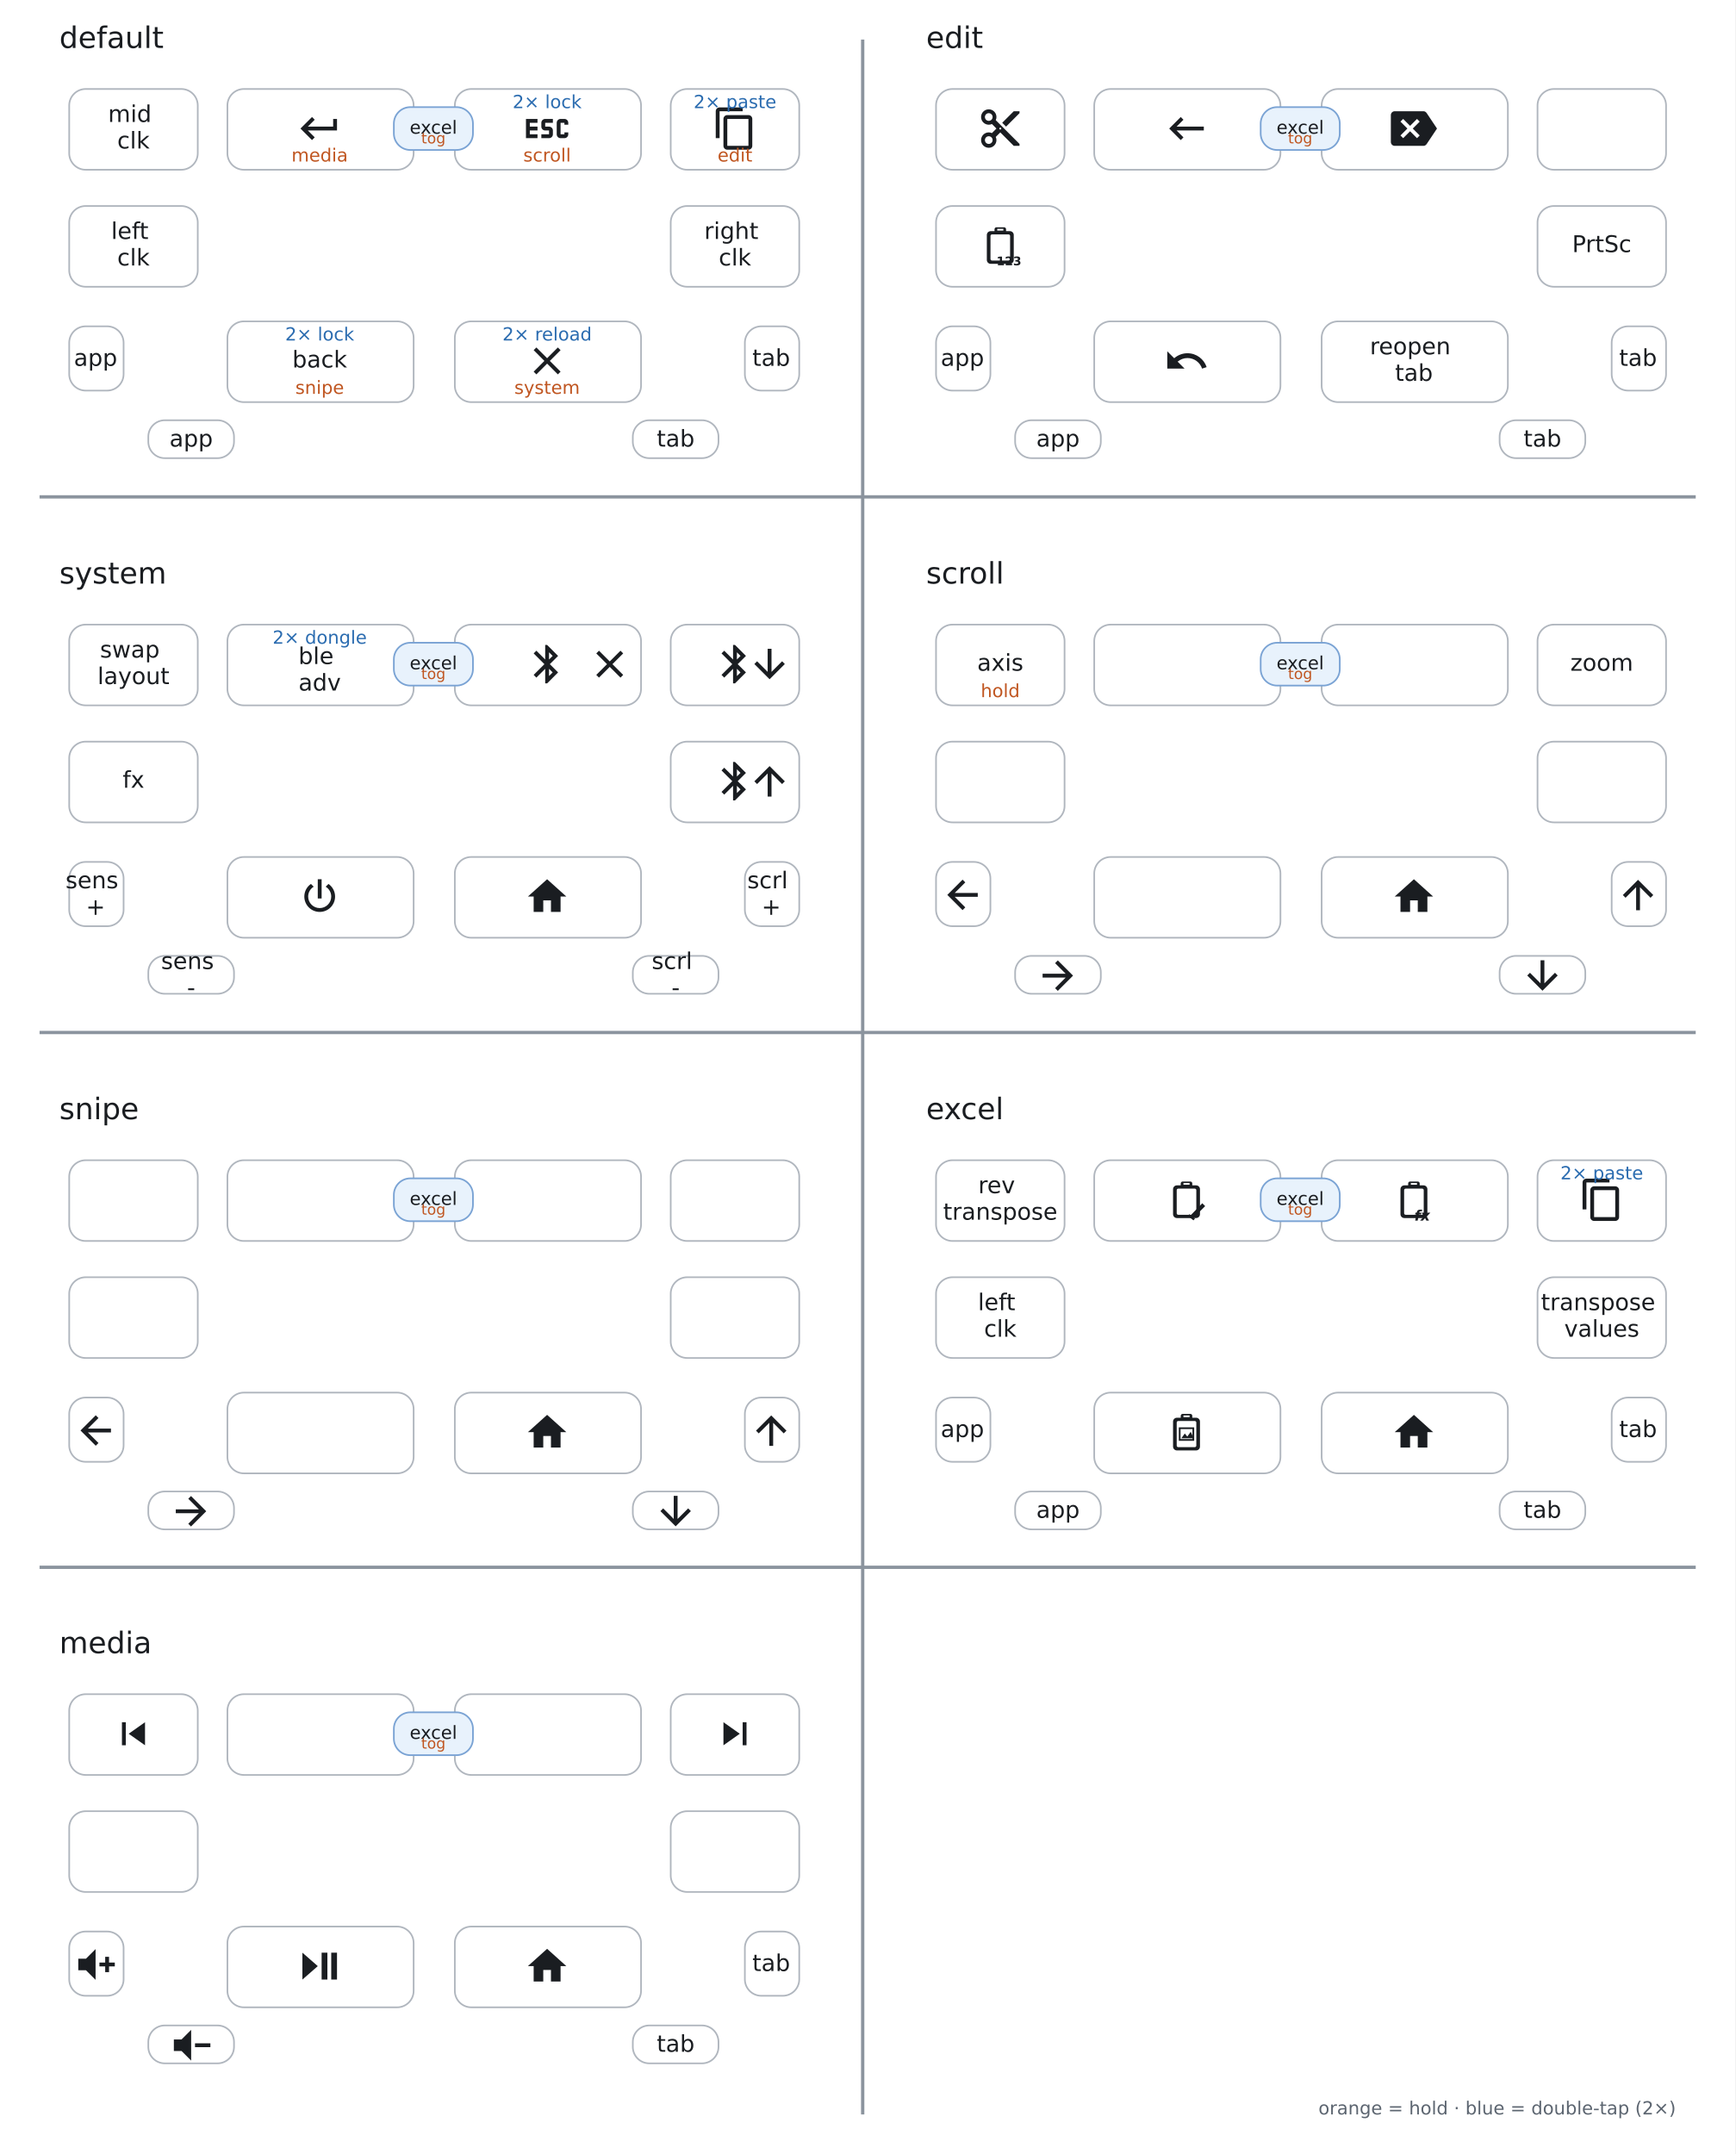
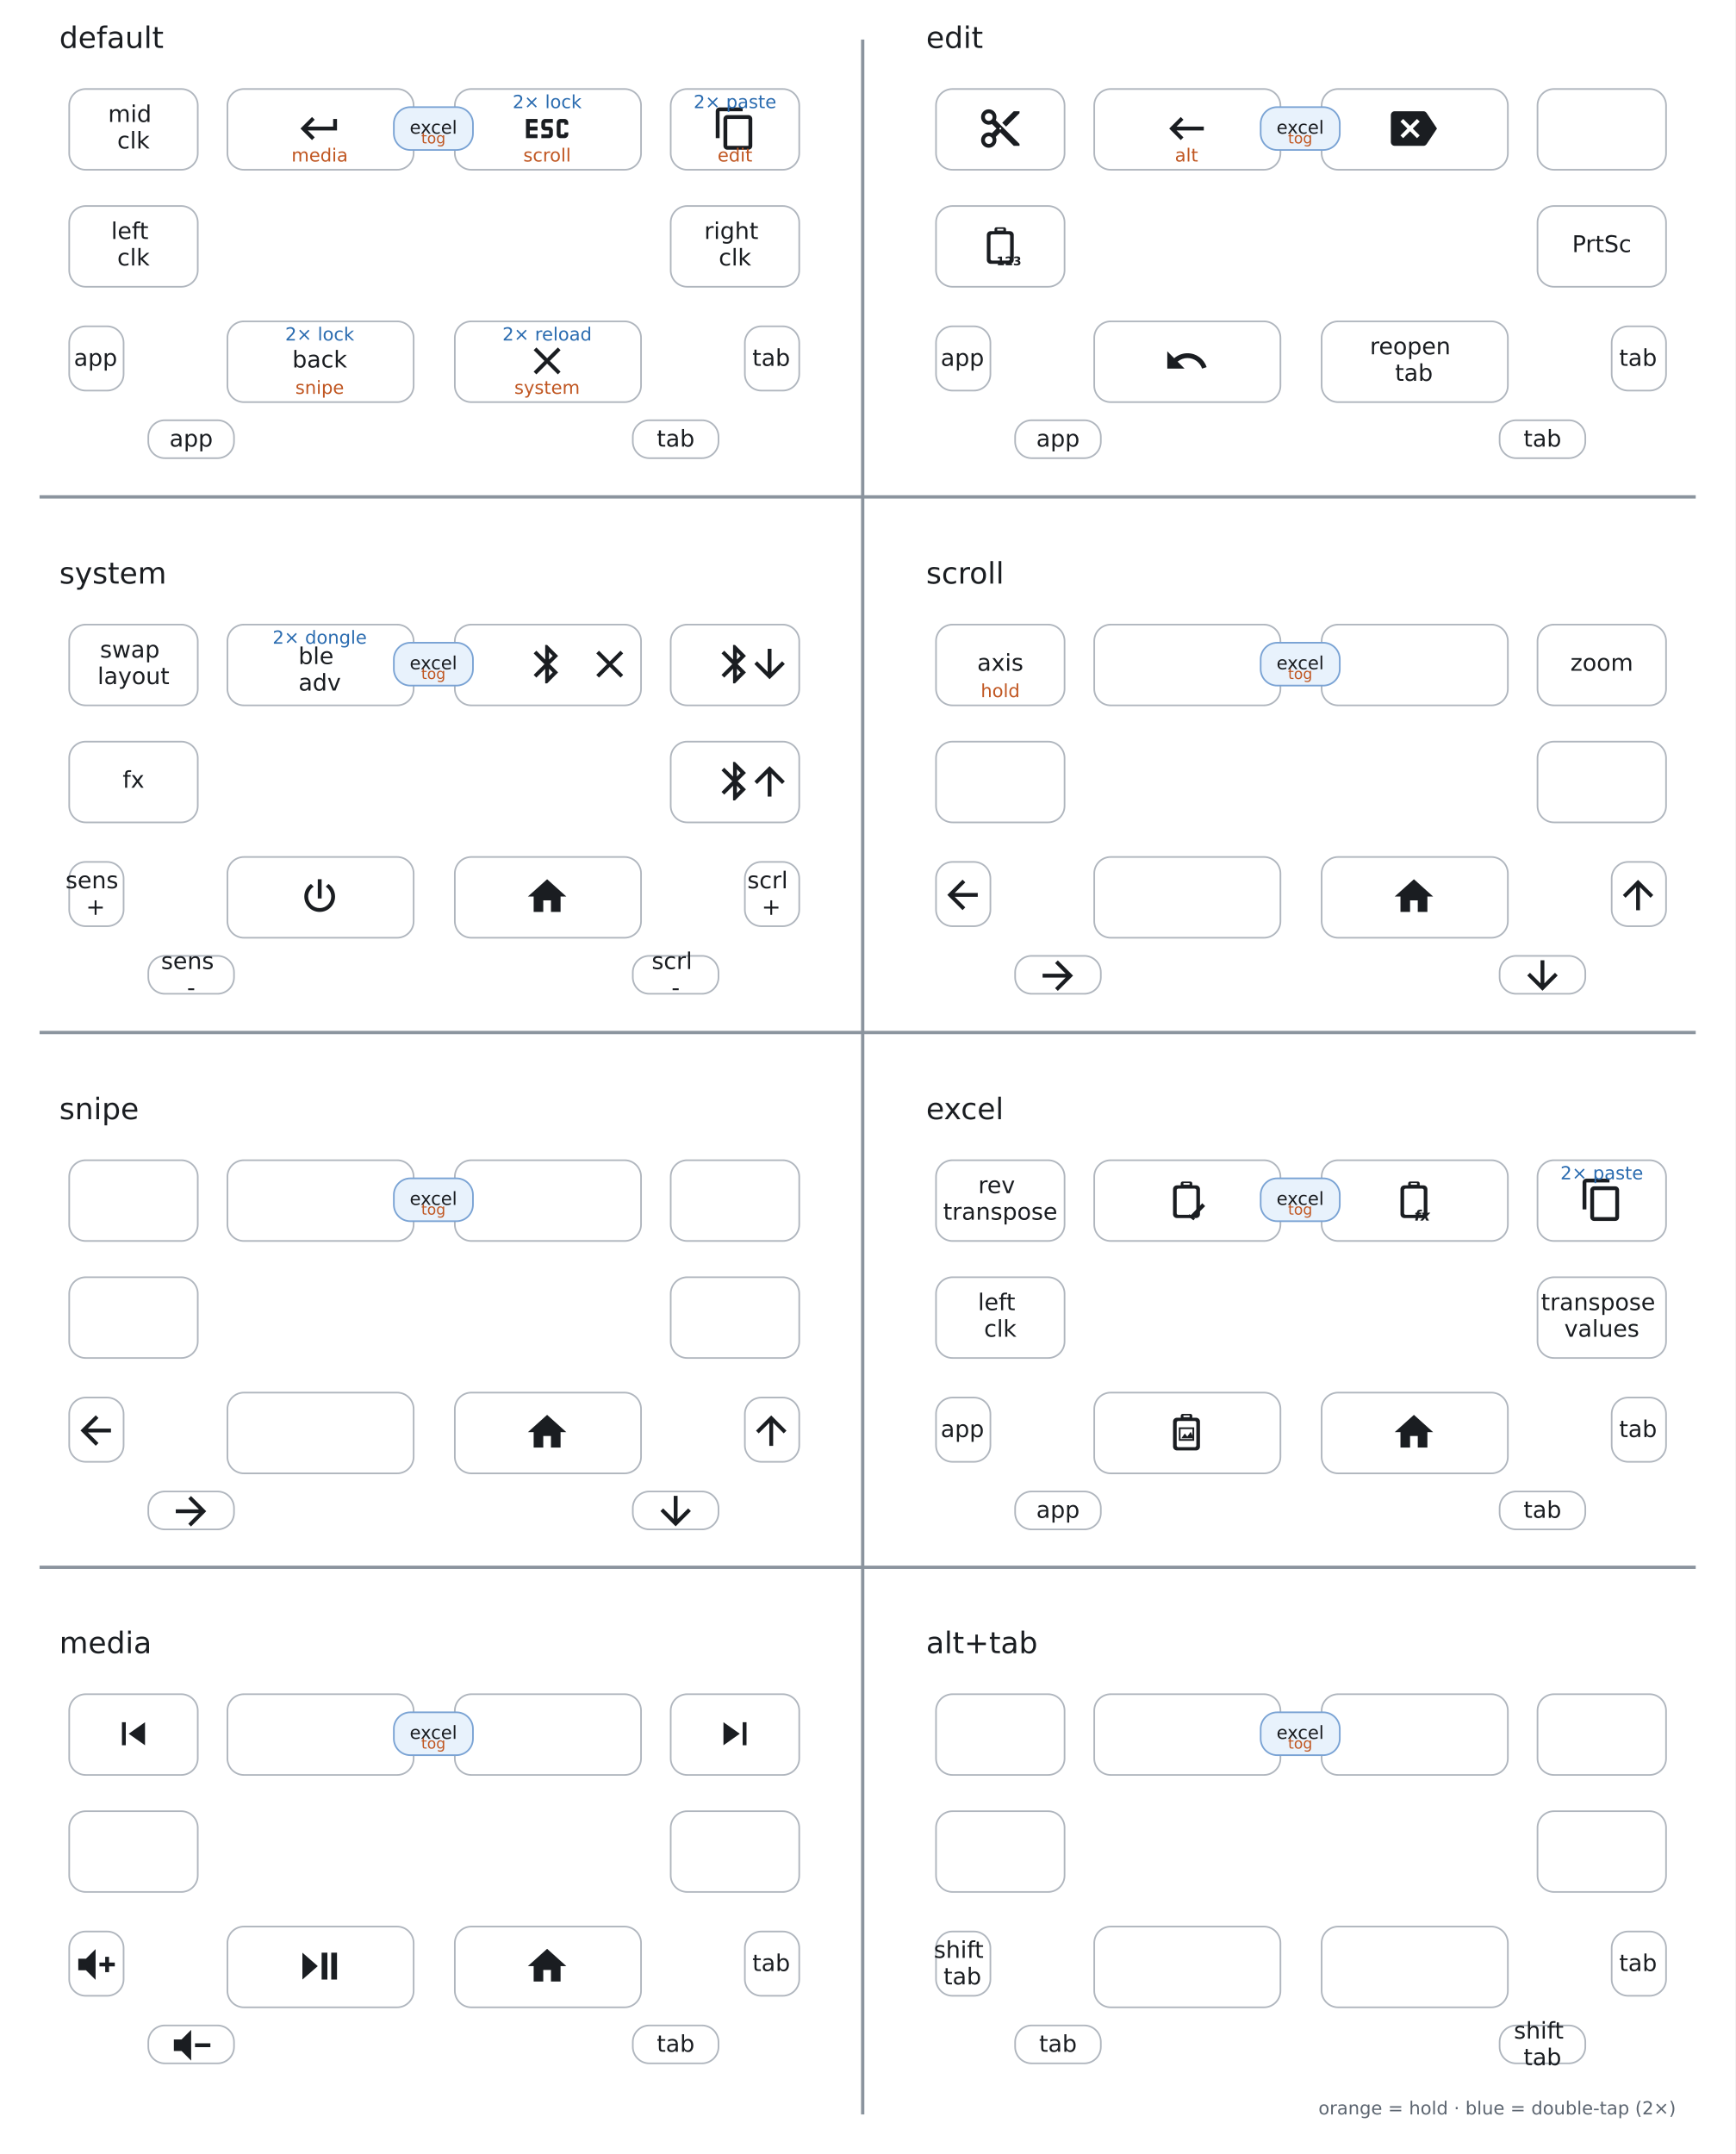
<svg xmlns="http://www.w3.org/2000/svg" xmlns:xlink="http://www.w3.org/1999/xlink" width="1053" height="1307.0" viewBox="0 0 1053 1307.0" class="keymap">
  <rect id="page-bg" width="100%" height="100%" fill="#ffffff" />
  <g id="layer-dividers" fill="none" stroke="#8b949e" stroke-width="2" stroke-linecap="butt">
    <line class="layer-divider-h" x1="24.0" y1="301.5" x2="1029.0" y2="301.5" />
    <line class="layer-divider-h" x1="24.0" y1="626.5" x2="1029.0" y2="626.5" />
    <line class="layer-divider-h" x1="24.0" y1="951.0" x2="1029.0" y2="951.0" />
    <line class="layer-divider-v" x1="523.5" y1="24.0" x2="523.5" y2="1283.0" />
  </g>
  <defs>/* start glyphs */
<symbol id="excel-copy-picture" viewBox="0 0 24 24">
      <path fill="#1a1d21" fill-rule="evenodd" d="M7,4.5 H17 A2,2 0 0 1 19,6.5 V19.5 A2,2 0 0 1 17,21.5 H7 A2,2 0 0 1 5,19.5 V6.5 A2,2 0 0 1 7,4.5 Z M7.7,6.2 H16.3 A0.8,0.8 0 0 1 17.1,7 V19 A0.8,0.8 0 0 1 16.3,19.8 H7.7 A0.8,0.8 0 0 1 6.9,19 V7 A0.8,0.8 0 0 1 7.7,6.2 Z" />
      <path fill="#1a1d21" fill-rule="evenodd" d="M10,2.5 H14 A1,1 0 0 1 15,3.5 V4.8 H9 V3.5 A1,1 0 0 1 10,2.5 Z M10.4,3.3 H13.6 V4.2 H10.4 Z" />
      <path fill="#1a1d21" fill-rule="evenodd" d="M8,9.5 H16 V16.5 H8 Z M8.9,10.4 H15.1 V15.6 H8.9 Z" />
      <path fill="#1a1d21" d="M9.3,15.2 11.1,12.7 12.4,14.3 14.2,11.8 15.7,15.2 Z" />
    </symbol>
    <symbol id="excel-paste-format" viewBox="0 0 24 24">
      <path fill="#1a1d21" fill-rule="evenodd" d="M7,4.5 H17 A2,2 0 0 1 19,6.5 V19.5 A2,2 0 0 1 17,21.5 H7 A2,2 0 0 1 5,19.5 V6.5 A2,2 0 0 1 7,4.5 Z M7.7,6.2 H16.3 A0.8,0.8 0 0 1 17.1,7 V19 A0.8,0.8 0 0 1 16.3,19.8 H7.7 A0.8,0.8 0 0 1 6.9,19 V7 A0.8,0.8 0 0 1 7.7,6.2 Z" />
      <path fill="#1a1d21" fill-rule="evenodd" d="M10,2.5 H14 A1,1 0 0 1 15,3.5 V4.8 H9 V3.5 A1,1 0 0 1 10,2.5 Z M10.4,3.3 H13.6 V4.2 H10.4 Z" />
      <g transform="translate(12.4,13.5)">
        <path fill="#1a1d21" d="M7.8,0.3 9.3,1.8 3.5,7.6 1.6,8.1 2.1,6.2 Z" />
        <path fill="#1a1d21" d="M0.3,6.9 3.2,9.2 4.0,8.3 1.1,6.0 Z" />
      </g>
    </symbol>
    <symbol id="excel-paste-formulas" viewBox="0 0 24 24">
      <path fill="#1a1d21" fill-rule="evenodd" d="M7,4.5 H17 A2,2 0 0 1 19,6.5 V19.5 A2,2 0 0 1 17,21.5 H7 A2,2 0 0 1 5,19.5 V6.5 A2,2 0 0 1 7,4.5 Z M7.7,6.2 H16.3 A0.8,0.8 0 0 1 17.1,7 V19 A0.8,0.8 0 0 1 16.3,19.8 H7.7 A0.8,0.8 0 0 1 6.9,19 V7 A0.8,0.8 0 0 1 7.7,6.2 Z" />
      <path fill="#1a1d21" fill-rule="evenodd" d="M10,2.5 H14 A1,1 0 0 1 15,3.5 V4.8 H9 V3.5 A1,1 0 0 1 10,2.5 Z M10.4,3.3 H13.6 V4.2 H10.4 Z" />
      <text x="16.3" y="20.7" text-anchor="middle" font-family="DejaVu Sans,sans-serif" font-size="7.5" font-style="italic" font-weight="700" fill="#1a1d21">fx</text>
    </symbol>
    <symbol id="excel-paste-values" viewBox="0 0 24 24">
      <path fill="#1a1d21" fill-rule="evenodd" d="M7,4.5 H17 A2,2 0 0 1 19,6.5 V19.5 A2,2 0 0 1 17,21.5 H7 A2,2 0 0 1 5,19.5 V6.5 A2,2 0 0 1 7,4.5 Z M7.7,6.2 H16.3 A0.8,0.8 0 0 1 17.1,7 V19 A0.8,0.8 0 0 1 16.3,19.8 H7.7 A0.8,0.8 0 0 1 6.9,19 V7 A0.8,0.8 0 0 1 7.7,6.2 Z" />
      <path fill="#1a1d21" fill-rule="evenodd" d="M10,2.5 H14 A1,1 0 0 1 15,3.5 V4.8 H9 V3.5 A1,1 0 0 1 10,2.5 Z M10.4,3.3 H13.6 V4.2 H10.4 Z" />
      <text x="16.5" y="20.5" text-anchor="middle" font-family="DejaVu Sans,sans-serif" font-size="6.2" font-weight="700" fill="#1a1d21">123</text>
    </symbol>
    <symbol id="mdi:arrow-down" viewBox="0 0 24 24">
      <path fill="#1a1d21" d="M11,4H13V16L18.5,10.5L19.92,11.92L12,19.84L4.08,11.92L5.5,10.5L11,16V4Z" />
    </symbol>
    <symbol id="mdi:arrow-left" viewBox="0 0 24 24">
      <path fill="#1a1d21" d="M20,11V13H8L13.5,18.5L12.08,19.92L4.16,12L12.08,4.08L13.5,5.5L8,11H20Z" />
    </symbol>
    <symbol id="mdi:arrow-right" viewBox="0 0 24 24">
      <path fill="#1a1d21" d="M4,11V13H16L10.5,18.5L11.92,19.92L19.84,12L11.92,4.08L10.5,5.5L16,11H4Z" />
    </symbol>
    <symbol id="mdi:arrow-up" viewBox="0 0 24 24">
      <path fill="#1a1d21" d="M13,20H11V8L5.5,13.5L4.08,12.08L12,4.16L19.92,12.08L18.5,13.5L13,8V20Z" />
    </symbol>
    <symbol id="mdi:backspace-reverse" viewBox="0 0 24 24">
      <path fill="#1a1d21" d="M2,21H17C17.7,21 18.2,20.6 18.6,20.1L24,12L18.6,3.9C18.2,3.4 17.7,3 17,3H2A2,2 0 0,0 0,5V19A2,2 0 0,0 2,21M5,8.4L6.4,7L10,10.6L13.6,7L15,8.4L11.4,12L15,15.6L13.6,17L10,13.4L6.4,17L5,15.6L8.6,12" />
    </symbol>
    <symbol id="mdi:bluetooth" viewBox="0 0 24 24">
      <path fill="#1a1d21" d="M14.88,16.29L13,18.17V14.41M13,5.83L14.88,7.71L13,9.58M17.71,7.71L12,2H11V9.58L6.41,5L5,6.41L10.59,12L5,17.58L6.41,19L11,14.41V22H12L17.71,16.29L13.41,12L17.71,7.71Z" />
    </symbol>
    <symbol id="mdi:close" viewBox="0 0 24 24">
      <path fill="#1a1d21" d="M19,6.41L17.59,5L12,10.59L6.41,5L5,6.41L10.59,12L5,17.59L6.41,19L12,13.41L17.59,19L19,17.59L13.41,12L19,6.41Z" />
    </symbol>
    <symbol id="mdi:content-copy" viewBox="0 0 24 24">
      <path fill="#1a1d21" d="M19,21H8V7H19M19,5H8A2,2 0 0,0 6,7V21A2,2 0 0,0 8,23H19A2,2 0 0,0 21,21V7A2,2 0 0,0 19,5M16,1H4A2,2 0 0,0 2,3V17H4V3H16V1Z" />
    </symbol>
    <symbol id="mdi:content-cut" viewBox="0 0 24 24">
      <path fill="#1a1d21" d="M19,3L13,9L15,11L22,4V3M12,12.5A0.5,0.5 0 0,1 11.5,12A0.5,0.5 0 0,1 12,11.5A0.5,0.5 0 0,1 12.5,12A0.5,0.5 0 0,1 12,12.5M6,20A2,2 0 0,1 4,18C4,16.89 4.9,16 6,16A2,2 0 0,1 8,18C8,19.11 7.1,20 6,20M6,8A2,2 0 0,1 4,6C4,4.89 4.9,4 6,4A2,2 0 0,1 8,6C8,7.11 7.1,8 6,8M9.64,7.64C9.87,7.14 10,6.59 10,6A4,4 0 0,0 6,2A4,4 0 0,0 2,6A4,4 0 0,0 6,10C6.59,10 7.14,9.87 7.64,9.64L10,12L7.64,14.36C7.14,14.13 6.59,14 6,14A4,4 0 0,0 2,18A4,4 0 0,0 6,22A4,4 0 0,0 10,18C10,17.41 9.87,16.86 9.64,16.36L12,14L19,21H22V20L9.64,7.64Z" />
    </symbol>
    <symbol id="mdi:home" viewBox="0 0 24 24">
      <path fill="#1a1d21" d="M10,20V14H14V20H19V12H22L12,3L2,12H5V20H10Z" />
    </symbol>
    <symbol id="mdi:keyboard-backspace" viewBox="0 0 24 24">
      <path fill="#1a1d21" d="M21,11H6.83L10.41,7.41L9,6L3,12L9,18L10.41,16.58L6.83,13H21V11Z" />
    </symbol>
    <symbol id="mdi:keyboard-esc" viewBox="0 0 24 24">
      <path fill="#1a1d21" d="M1 7H7V9H3V11H7V13H3V15H7V17H1V7M11 7H15V9H11V11H13C14.11 11 15 11.9 15 13V15C15 16.11 14.11 17 13 17H9V15H13V13H11C9.9 13 9 12.11 9 11V9C9 7.9 9.9 7 11 7M19 7H21C22.11 7 23 7.9 23 9V10H21V9H19V15H21V14H23V15C23 16.11 22.11 17 21 17H19C17.9 17 17 16.11 17 15V9C17 7.9 17.9 7 19 7Z" />
    </symbol>
    <symbol id="mdi:keyboard-return" viewBox="0 0 24 24">
      <path fill="#1a1d21" d="M19,7V11H5.83L9.41,7.41L8,6L2,12L8,18L9.41,16.58L5.83,13H21V7H19Z" />
    </symbol>
    <symbol id="mdi:play-pause" viewBox="0 0 24 24">
      <path fill="#1a1d21" d="M3,5V19L11,12M13,19H16V5H13M18,5V19H21V5" />
    </symbol>
    <symbol id="mdi:power" viewBox="0 0 24 24">
      <path fill="#1a1d21" d="M16.56,5.44L15.11,6.89C16.84,7.94 18,9.83 18,12A6,6 0 0,1 12,18A6,6 0 0,1 6,12C6,9.83 7.16,7.94 8.88,6.88L7.44,5.44C5.36,6.88 4,9.28 4,12A8,8 0 0,0 12,20A8,8 0 0,0 20,12C20,9.28 18.64,6.88 16.56,5.44M13,3H11V13H13" />
    </symbol>
    <symbol id="mdi:skip-next" viewBox="0 0 24 24">
      <path fill="#1a1d21" d="M16,18H18V6H16M6,18L14.5,12L6,6V18Z" />
    </symbol>
    <symbol id="mdi:skip-previous" viewBox="0 0 24 24">
      <path fill="#1a1d21" d="M6,18V6H8V18H6M9.5,12L18,6V18L9.5,12Z" />
    </symbol>
    <symbol id="mdi:undo" viewBox="0 0 24 24">
      <path fill="#1a1d21" d="M12.5,8C9.85,8 7.45,9 5.6,10.6L2,7V16H11L7.38,12.38C8.77,11.22 10.54,10.5 12.5,10.5C16.04,10.5 19.05,12.81 20.1,16L22.47,15.22C21.08,11.03 17.15,8 12.5,8Z" />
    </symbol>
    <symbol id="mdi:volume-minus" viewBox="0 0 24 24">
      <path fill="#1a1d21" d="M3,9H7L12,4V20L7,15H3V9M14,11H22V13H14V11Z" />
    </symbol>
    <symbol id="mdi:volume-plus" viewBox="0 0 24 24">
      <path fill="#1a1d21" d="M3,9H7L12,4V20L7,15H3V9M14,11H17V8H19V11H22V13H19V16H17V13H14V11Z" />
    </symbol>
  </defs>/* end glyphs */
<style>/* inherit to force styles through use tags */
svg path {
    fill: inherit;
}

/* font and background color specifications */
svg.keymap {
    font-family: SFMono-Regular,Consolas,Liberation Mono,Menlo,monospace;
    font-size: 14px;
    font-kerning: normal;
    text-rendering: optimizeLegibility;
    fill: #24292e;
}

/* default key styling */
rect.key {
    fill: #f6f8fa;
}

rect.key, rect.combo {
    stroke: #c9cccf;
    stroke-width: 1;
}

/* default key side styling, only used is draw_key_sides is set */
rect.side {
    filter: brightness(90%);
}

/* color accent for combo boxes */
rect.combo, rect.combo-separate {
    fill: #cdf;
}

/* color accent for held keys */
rect.held, rect.combo.held {
    fill: #fdd;
}

/* color accent for ghost (optional) keys */
rect.ghost, rect.combo.ghost {
    stroke-dasharray: 4, 4;
    stroke-width: 2;
}

text {
    text-anchor: middle;
    dominant-baseline: middle;
}

/* styling for layer labels */
text.label {
    font-weight: bold;
    text-anchor: start;
    stroke: white;
    stroke-width: 4;
    paint-order: stroke;
}

/* styling for optional footer */
text.footer {
    text-anchor: end;
    dominant-baseline: auto;
    stroke: white;
    stroke-width: 4;
    paint-order: stroke;
}

/* styling for combo tap, and key non-tap label text */
text.combo, text.hold, text.shifted, text.left, text.right, text.tl, text.tr, text.bl, text.br {
    font-size: 11px;
}

text.hold, text.bl, text.br {
    text-anchor: middle;
    dominant-baseline: auto;
}

text.shifted, text.tl, text.tr {
    text-anchor: middle;
    dominant-baseline: hanging;
}

text.left, text.tl, text.bl {
    text-anchor: start;
}

text.right, text.tr, text.br {
    text-anchor: end;
}

text.layer-activator {
    text-decoration: underline;
}

/* styling for hold/shifted label text in combo box */
text.combo.hold, text.combo.shifted, text.combo.left, text.combo.right {
    font-size: 8px;
}

/* lighter symbol for transparent keys */
text.trans {
    fill: #7b7e81;
}

/* styling for combo dendrons */
path.combo {
    stroke-width: 1;
    stroke: gray;
    fill: none;
}

/* Start Tabler Icons Cleanup */
/* cannot use height/width with glyphs */
.icon-tabler &gt; path {
    fill: inherit;
    stroke: inherit;
    stroke-width: 2;
}
/* hide tabler's default box */
.icon-tabler &gt; path[stroke="none"][fill="none"] {
    visibility: hidden;
}
/* End Tabler Icons Cleanup */

svg.keymap {
  font-family: "DejaVu Sans", "Segoe UI", sans-serif;
  font-size: 15px;
  font-weight: 400;
  fill: #1a1d21;
}
#layer-dividers line, line.layer-divider-h, line.layer-divider-v {
  stroke: #8b949e;
  stroke-width: 2;
}
rect.key {
  fill: #ffffff;
  stroke: #b0b6be;
  stroke-width: 1;
}
rect.combo, rect.combo-separate {
  fill: #e8f2fc;
  stroke: #7aa3d4;
  stroke-width: 1;
}
rect.held, rect.combo.held {
  fill: #ffe8c8;
  stroke: #c05621;
}
rect.ghost, rect.combo.ghost {
  stroke: #a0a6ad;
  stroke-dasharray: 5, 4;
  fill: #f4f5f6;
}
text.label {
  font-size: 18px;
  font-weight: 400 !important;
  letter-spacing: 0;
  stroke: #ffffff;
  stroke-width: 5;
  paint-order: stroke;
}
text.footer {
  font-size: 11px;
  font-weight: 400;
  fill: #5c6570;
  stroke: none;
}
text.key.tap {
  font-size: 14px;
  font-weight: 400;
}
text.hold, text.shifted, text.left, text.right, text.tl, text.tr, text.bl, text.br, text.combo {
  font-size: 11px;
  font-weight: 400;
}
text.hold {
  fill: #c05621;
}
text.shifted {
  fill: #2b6cb0;
}
text.combo.tap {
  font-size: 11px;
  font-weight: 400;
}
text.combo.hold, text.combo.shifted {
  font-size: 9px;
  font-weight: 400;
}
text.trans {
  fill: #c5c9ce;
}
path.combo {
  stroke: #2b6cb0;
  stroke-width: 1.5;
}
</style>
  <g transform="translate(36, 0.0)" class="layer-default">
    <text x="0" y="24" class="label" id="default">default</text>
    <g transform="translate(0, 48)">
      <g transform="translate(158, 30)" class="key keypos-0">
        <rect rx="10" ry="10" x="-56" y="-24" width="113" height="49" class="key" />
        <use href="#mdi:keyboard-return" xlink:href="#mdi:keyboard-return" x="-14" y="-14" height="28" width="28.0" class="key tap glyph mdi:keyboard-return" />
        <text x="0" y="20" class="key hold">media</text>
      </g>
      <g transform="translate(296, 30)" class="key keypos-1">
        <rect rx="10" ry="10" x="-56" y="-24" width="113" height="49" class="key" />
        <use href="#mdi:keyboard-esc" xlink:href="#mdi:keyboard-esc" x="-14" y="-14" height="28" width="28.0" class="key tap glyph mdi:keyboard-esc" />
        <text x="0" y="20" class="key hold">scroll</text>
        <text x="0" y="-20" class="key shifted">2× lock</text>
      </g>
      <g transform="translate(45, 30)" class="key keypos-2">
        <rect rx="10" ry="10" x="-39" y="-24" width="78" height="49" class="key" />
        <text x="0" y="0" class="key tap">
          <tspan x="0" dy="-0.57em">mid</tspan>
          <tspan x="0" dy="1.15em">clk</tspan>
        </text>
      </g>
      <g transform="translate(410, 30)" class="key keypos-3">
        <rect rx="10" ry="10" x="-39" y="-24" width="78" height="49" class="key" />
        <use href="#mdi:content-copy" xlink:href="#mdi:content-copy" x="-14" y="-14" height="28" width="28.0" class="key tap glyph mdi:content-copy" />
        <text x="0" y="20" class="key hold">edit</text>
        <text x="0" y="-20" class="key shifted">2× paste</text>
      </g>
      <g transform="translate(45, 101)" class="key keypos-4">
        <rect rx="10" ry="10" x="-39" y="-24" width="78" height="49" class="key" />
        <text x="0" y="0" class="key tap">
          <tspan x="0" dy="-0.57em">left</tspan>
          <tspan x="0" dy="1.15em">clk</tspan>
        </text>
      </g>
      <g transform="translate(410, 101)" class="key keypos-5">
        <rect rx="10" ry="10" x="-39" y="-24" width="78" height="49" class="key" />
        <text x="0" y="0" class="key tap">
          <tspan x="0" dy="-0.57em">right</tspan>
          <tspan x="0" dy="1.15em">clk</tspan>
        </text>
      </g>
      <g transform="translate(158, 171)" class="key keypos-6">
        <rect rx="10" ry="10" x="-56" y="-24" width="113" height="49" class="key" />
        <text x="0" y="0" class="key tap">back</text>
        <text x="0" y="20" class="key hold">snipe</text>
        <text x="0" y="-20" class="key shifted">2× lock</text>
      </g>
      <g transform="translate(296, 171)" class="key keypos-7">
        <rect rx="10" ry="10" x="-56" y="-24" width="113" height="49" class="key" />
        <use href="#mdi:close" xlink:href="#mdi:close" x="-14" y="-14" height="28" width="28.0" class="key tap glyph mdi:close" />
        <text x="0" y="20" class="key hold">system</text>
        <text x="0" y="-20" class="key shifted">2× reload</text>
      </g>
      <g transform="translate(22, 170)" class="key keypos-8">
        <rect rx="10" ry="10" x="-16" y="-20" width="33" height="39" class="key" />
        <text x="0" y="0" class="key tap">app</text>
      </g>
      <g transform="translate(432, 170)" class="key keypos-9">
        <rect rx="10" ry="10" x="-16" y="-20" width="33" height="39" class="key" />
        <text x="0" y="0" class="key tap">tab</text>
      </g>
      <g transform="translate(80, 219)" class="key keypos-10">
        <rect rx="10" ry="10" x="-26" y="-12" width="52" height="23" class="key" />
        <text x="0" y="0" class="key tap">app</text>
      </g>
      <g transform="translate(374, 219)" class="key keypos-11">
        <rect rx="10" ry="10" x="-26" y="-12" width="52" height="23" class="key" />
        <text x="0" y="0" class="key tap">tab</text>
      </g>
      <g class="combo combopos-0">
        <rect rx="10" ry="10" x="203" y="17" width="48" height="26" class="combo" />
        <text x="227" y="30" class="combo tap">excel</text>
        <text x="227" y="39" class="combo hold">tog</text>
      </g>
    </g>
  </g>
  <g transform="translate(562, 0.0)" class="layer-edit">
    <text x="0" y="24" class="label" id="edit">edit</text>
    <g transform="translate(0, 48)">
      <g transform="translate(158, 30)" class="key keypos-0">
        <rect rx="10" ry="10" x="-56" y="-24" width="113" height="49" class="key" />
        <use href="#mdi:keyboard-backspace" xlink:href="#mdi:keyboard-backspace" x="-14" y="-14" height="28" width="28.0" class="key tap glyph mdi:keyboard-backspace" />
+         <text x="0" y="20" class="key hold">alt</text>
      </g>
      <g transform="translate(296, 30)" class="key keypos-1">
        <rect rx="10" ry="10" x="-56" y="-24" width="113" height="49" class="key" />
        <use href="#mdi:backspace-reverse" xlink:href="#mdi:backspace-reverse" x="-14" y="-14" height="28" width="28.0" class="key tap glyph mdi:backspace-reverse" />
      </g>
      <g transform="translate(45, 30)" class="key keypos-2">
        <rect rx="10" ry="10" x="-39" y="-24" width="78" height="49" class="key" />
        <use href="#mdi:content-cut" xlink:href="#mdi:content-cut" x="-14" y="-14" height="28" width="28.0" class="key tap glyph mdi:content-cut" />
      </g>
      <g transform="translate(410, 30)" class="key keypos-3">
        <rect rx="10" ry="10" x="-39" y="-24" width="78" height="49" class="key" />
      </g>
      <g transform="translate(45, 101)" class="key keypos-4">
        <rect rx="10" ry="10" x="-39" y="-24" width="78" height="49" class="key" />
        <use href="#excel-paste-values" xlink:href="#excel-paste-values" x="-14" y="-14" height="28" width="28.0" class="key tap glyph excel-paste-values" />
      </g>
      <g transform="translate(410, 101)" class="key keypos-5">
        <rect rx="10" ry="10" x="-39" y="-24" width="78" height="49" class="key" />
        <text x="0" y="0" class="key tap">PrtSc</text>
      </g>
      <g transform="translate(158, 171)" class="key keypos-6">
        <rect rx="10" ry="10" x="-56" y="-24" width="113" height="49" class="key" />
        <use href="#mdi:undo" xlink:href="#mdi:undo" x="-14" y="-14" height="28" width="28.0" class="key tap glyph mdi:undo" />
      </g>
      <g transform="translate(296, 171)" class="key keypos-7">
        <rect rx="10" ry="10" x="-56" y="-24" width="113" height="49" class="key" />
        <text x="0" y="0" class="key tap">
          <tspan x="0" dy="-0.57em">reopen</tspan>
          <tspan x="0" dy="1.15em">tab</tspan>
        </text>
      </g>
      <g transform="translate(22, 170)" class="key keypos-8">
        <rect rx="10" ry="10" x="-16" y="-20" width="33" height="39" class="key" />
        <text x="0" y="0" class="key tap">app</text>
      </g>
      <g transform="translate(432, 170)" class="key keypos-9">
        <rect rx="10" ry="10" x="-16" y="-20" width="33" height="39" class="key" />
        <text x="0" y="0" class="key tap">tab</text>
      </g>
      <g transform="translate(80, 219)" class="key keypos-10">
        <rect rx="10" ry="10" x="-26" y="-12" width="52" height="23" class="key" />
        <text x="0" y="0" class="key tap">app</text>
      </g>
      <g transform="translate(374, 219)" class="key keypos-11">
        <rect rx="10" ry="10" x="-26" y="-12" width="52" height="23" class="key" />
        <text x="0" y="0" class="key tap">tab</text>
      </g>
      <g class="combo combopos-0">
        <rect rx="10" ry="10" x="203" y="17" width="48" height="26" class="combo" />
        <text x="227" y="30" class="combo tap">excel</text>
        <text x="227" y="39" class="combo hold">tog</text>
      </g>
    </g>
  </g>
  <g transform="translate(36, 325.0)" class="layer-system">
    <text x="0" y="24" class="label" id="system">system</text>
    <g transform="translate(0, 48)">
      <g transform="translate(158, 30)" class="key keypos-0">
        <rect rx="10" ry="10" x="-56" y="-24" width="113" height="49" class="key" />
        <text x="0" y="0" class="key tap">
          <tspan x="0" dy="-0.29em">ble</tspan>
          <tspan x="0" dy="1.15em">adv</tspan>
        </text>
        <text x="0" y="-20" class="key shifted">2× dongle</text>
      </g>
      <g transform="translate(296, 30)" class="key keypos-1">
        <rect rx="10" ry="10" x="-56" y="-24" width="113" height="49" class="key" />
        <use href="#mdi:bluetooth" xlink:href="#mdi:bluetooth" x="-14" y="-14" height="28" width="28.0" class="key tap glyph mdi:bluetooth" />
        <use href="#mdi:close" xlink:href="#mdi:close" x="24" y="-14" height="28" width="28.0" class="key right glyph mdi:close" />
      </g>
      <g transform="translate(45, 30)" class="key keypos-2">
        <rect rx="10" ry="10" x="-39" y="-24" width="78" height="49" class="key" />
        <text x="0" y="0" class="key tap">
          <tspan x="0" dy="-0.57em">swap</tspan>
          <tspan x="0" dy="1.15em">layout</tspan>
        </text>
      </g>
      <g transform="translate(410, 30)" class="key keypos-3">
        <rect rx="10" ry="10" x="-39" y="-24" width="78" height="49" class="key" />
        <use href="#mdi:bluetooth" xlink:href="#mdi:bluetooth" x="-14" y="-14" height="28" width="28.0" class="key tap glyph mdi:bluetooth" />
        <use href="#mdi:arrow-down" xlink:href="#mdi:arrow-down" x="7" y="-14" height="28" width="28.0" class="key right glyph mdi:arrow-down" />
      </g>
      <g transform="translate(45, 101)" class="key keypos-4">
        <rect rx="10" ry="10" x="-39" y="-24" width="78" height="49" class="key" />
        <text x="0" y="0" class="key tap">fx</text>
      </g>
      <g transform="translate(410, 101)" class="key keypos-5">
        <rect rx="10" ry="10" x="-39" y="-24" width="78" height="49" class="key" />
        <use href="#mdi:bluetooth" xlink:href="#mdi:bluetooth" x="-14" y="-14" height="28" width="28.0" class="key tap glyph mdi:bluetooth" />
        <use href="#mdi:arrow-up" xlink:href="#mdi:arrow-up" x="7" y="-14" height="28" width="28.0" class="key right glyph mdi:arrow-up" />
      </g>
      <g transform="translate(158, 171)" class="key keypos-6">
        <rect rx="10" ry="10" x="-56" y="-24" width="113" height="49" class="key" />
        <use href="#mdi:power" xlink:href="#mdi:power" x="-14" y="-14" height="28" width="28.0" class="key tap glyph mdi:power" />
      </g>
      <g transform="translate(296, 171)" class="key keypos-7">
        <rect rx="10" ry="10" x="-56" y="-24" width="113" height="49" class="key" />
        <use href="#mdi:home" xlink:href="#mdi:home" x="-14" y="-14" height="28" width="28.0" class="key tap glyph mdi:home" />
      </g>
      <g transform="translate(22, 170)" class="key keypos-8">
        <rect rx="10" ry="10" x="-16" y="-20" width="33" height="39" class="key" />
        <text x="0" y="0" class="key tap">
          <tspan x="0" dy="-0.57em">sens</tspan>
          <tspan x="0" dy="1.15em">+</tspan>
        </text>
      </g>
      <g transform="translate(432, 170)" class="key keypos-9">
        <rect rx="10" ry="10" x="-16" y="-20" width="33" height="39" class="key" />
        <text x="0" y="0" class="key tap">
          <tspan x="0" dy="-0.57em">scrl</tspan>
          <tspan x="0" dy="1.15em">+</tspan>
        </text>
      </g>
      <g transform="translate(80, 219)" class="key keypos-10">
        <rect rx="10" ry="10" x="-26" y="-12" width="52" height="23" class="key" />
        <text x="0" y="0" class="key tap">
          <tspan x="0" dy="-0.57em">sens</tspan>
          <tspan x="0" dy="1.15em">-</tspan>
        </text>
      </g>
      <g transform="translate(374, 219)" class="key keypos-11">
        <rect rx="10" ry="10" x="-26" y="-12" width="52" height="23" class="key" />
        <text x="0" y="0" class="key tap">
          <tspan x="0" dy="-0.57em">scrl</tspan>
          <tspan x="0" dy="1.15em">-</tspan>
        </text>
      </g>
      <g class="combo combopos-0">
        <rect rx="10" ry="10" x="203" y="17" width="48" height="26" class="combo" />
        <text x="227" y="30" class="combo tap">excel</text>
        <text x="227" y="39" class="combo hold">tog</text>
      </g>
    </g>
  </g>
  <g transform="translate(562, 325.0)" class="layer-scroll">
    <text x="0" y="24" class="label" id="scroll">scroll</text>
    <g transform="translate(0, 48)">
      <g transform="translate(158, 30)" class="key keypos-0">
        <rect rx="10" ry="10" x="-56" y="-24" width="113" height="49" class="key" />
      </g>
      <g transform="translate(296, 30)" class="key keypos-1">
        <rect rx="10" ry="10" x="-56" y="-24" width="113" height="49" class="key" />
      </g>
      <g transform="translate(45, 30)" class="key keypos-2">
        <rect rx="10" ry="10" x="-39" y="-24" width="78" height="49" class="key" />
        <text x="0" y="0" class="key tap">axis</text>
        <text x="0" y="20" class="key hold">hold</text>
      </g>
      <g transform="translate(410, 30)" class="key keypos-3">
        <rect rx="10" ry="10" x="-39" y="-24" width="78" height="49" class="key" />
        <text x="0" y="0" class="key tap">zoom</text>
      </g>
      <g transform="translate(45, 101)" class="key keypos-4">
        <rect rx="10" ry="10" x="-39" y="-24" width="78" height="49" class="key" />
      </g>
      <g transform="translate(410, 101)" class="key keypos-5">
        <rect rx="10" ry="10" x="-39" y="-24" width="78" height="49" class="key" />
      </g>
      <g transform="translate(158, 171)" class="key keypos-6">
        <rect rx="10" ry="10" x="-56" y="-24" width="113" height="49" class="key" />
      </g>
      <g transform="translate(296, 171)" class="key keypos-7">
        <rect rx="10" ry="10" x="-56" y="-24" width="113" height="49" class="key" />
        <use href="#mdi:home" xlink:href="#mdi:home" x="-14" y="-14" height="28" width="28.0" class="key tap glyph mdi:home" />
      </g>
      <g transform="translate(22, 170)" class="key keypos-8">
        <rect rx="10" ry="10" x="-16" y="-20" width="33" height="39" class="key" />
        <use href="#mdi:arrow-left" xlink:href="#mdi:arrow-left" x="-14" y="-14" height="28" width="28.0" class="key tap glyph mdi:arrow-left" />
      </g>
      <g transform="translate(432, 170)" class="key keypos-9">
        <rect rx="10" ry="10" x="-16" y="-20" width="33" height="39" class="key" />
        <use href="#mdi:arrow-up" xlink:href="#mdi:arrow-up" x="-14" y="-14" height="28" width="28.0" class="key tap glyph mdi:arrow-up" />
      </g>
      <g transform="translate(80, 219)" class="key keypos-10">
        <rect rx="10" ry="10" x="-26" y="-12" width="52" height="23" class="key" />
        <use href="#mdi:arrow-right" xlink:href="#mdi:arrow-right" x="-14" y="-14" height="28" width="28.0" class="key tap glyph mdi:arrow-right" />
      </g>
      <g transform="translate(374, 219)" class="key keypos-11">
        <rect rx="10" ry="10" x="-26" y="-12" width="52" height="23" class="key" />
        <use href="#mdi:arrow-down" xlink:href="#mdi:arrow-down" x="-14" y="-14" height="28" width="28.0" class="key tap glyph mdi:arrow-down" />
      </g>
      <g class="combo combopos-0">
        <rect rx="10" ry="10" x="203" y="17" width="48" height="26" class="combo" />
        <text x="227" y="30" class="combo tap">excel</text>
        <text x="227" y="39" class="combo hold">tog</text>
      </g>
    </g>
  </g>
  <g transform="translate(36, 650.0)" class="layer-snipe">
    <text x="0" y="24" class="label" id="snipe">snipe</text>
    <g transform="translate(0, 48)">
      <g transform="translate(158, 30)" class="key keypos-0">
        <rect rx="10" ry="10" x="-56" y="-24" width="113" height="49" class="key" />
      </g>
      <g transform="translate(296, 30)" class="key keypos-1">
        <rect rx="10" ry="10" x="-56" y="-24" width="113" height="49" class="key" />
      </g>
      <g transform="translate(45, 30)" class="key keypos-2">
        <rect rx="10" ry="10" x="-39" y="-24" width="78" height="49" class="key" />
      </g>
      <g transform="translate(410, 30)" class="key keypos-3">
        <rect rx="10" ry="10" x="-39" y="-24" width="78" height="49" class="key" />
      </g>
      <g transform="translate(45, 101)" class="key keypos-4">
        <rect rx="10" ry="10" x="-39" y="-24" width="78" height="49" class="key" />
      </g>
      <g transform="translate(410, 101)" class="key keypos-5">
        <rect rx="10" ry="10" x="-39" y="-24" width="78" height="49" class="key" />
      </g>
      <g transform="translate(158, 171)" class="key keypos-6">
        <rect rx="10" ry="10" x="-56" y="-24" width="113" height="49" class="key" />
      </g>
      <g transform="translate(296, 171)" class="key keypos-7">
        <rect rx="10" ry="10" x="-56" y="-24" width="113" height="49" class="key" />
        <use href="#mdi:home" xlink:href="#mdi:home" x="-14" y="-14" height="28" width="28.0" class="key tap glyph mdi:home" />
      </g>
      <g transform="translate(22, 170)" class="key keypos-8">
        <rect rx="10" ry="10" x="-16" y="-20" width="33" height="39" class="key" />
        <use href="#mdi:arrow-left" xlink:href="#mdi:arrow-left" x="-14" y="-14" height="28" width="28.0" class="key tap glyph mdi:arrow-left" />
      </g>
      <g transform="translate(432, 170)" class="key keypos-9">
        <rect rx="10" ry="10" x="-16" y="-20" width="33" height="39" class="key" />
        <use href="#mdi:arrow-up" xlink:href="#mdi:arrow-up" x="-14" y="-14" height="28" width="28.0" class="key tap glyph mdi:arrow-up" />
      </g>
      <g transform="translate(80, 219)" class="key keypos-10">
        <rect rx="10" ry="10" x="-26" y="-12" width="52" height="23" class="key" />
        <use href="#mdi:arrow-right" xlink:href="#mdi:arrow-right" x="-14" y="-14" height="28" width="28.0" class="key tap glyph mdi:arrow-right" />
      </g>
      <g transform="translate(374, 219)" class="key keypos-11">
        <rect rx="10" ry="10" x="-26" y="-12" width="52" height="23" class="key" />
        <use href="#mdi:arrow-down" xlink:href="#mdi:arrow-down" x="-14" y="-14" height="28" width="28.0" class="key tap glyph mdi:arrow-down" />
      </g>
      <g class="combo combopos-0">
        <rect rx="10" ry="10" x="203" y="17" width="48" height="26" class="combo" />
        <text x="227" y="30" class="combo tap">excel</text>
        <text x="227" y="39" class="combo hold">tog</text>
      </g>
    </g>
  </g>
  <g transform="translate(562, 650.0)" class="layer-excel">
    <text x="0" y="24" class="label" id="excel">excel</text>
    <g transform="translate(0, 48)">
      <g transform="translate(158, 30)" class="key keypos-0">
        <rect rx="10" ry="10" x="-56" y="-24" width="113" height="49" class="key" />
        <use href="#excel-paste-format" xlink:href="#excel-paste-format" x="-14" y="-14" height="28" width="28.0" class="key tap glyph excel-paste-format" />
      </g>
      <g transform="translate(296, 30)" class="key keypos-1">
        <rect rx="10" ry="10" x="-56" y="-24" width="113" height="49" class="key" />
        <use href="#excel-paste-formulas" xlink:href="#excel-paste-formulas" x="-14" y="-14" height="28" width="28.0" class="key tap glyph excel-paste-formulas" />
      </g>
      <g transform="translate(45, 30)" class="key keypos-2">
        <rect rx="10" ry="10" x="-39" y="-24" width="78" height="49" class="key" />
        <text x="0" y="0" class="key tap">
          <tspan x="0" dy="-0.57em">rev</tspan>
          <tspan x="0" dy="1.15em">transpose</tspan>
        </text>
      </g>
      <g transform="translate(410, 30)" class="key keypos-3">
        <rect rx="10" ry="10" x="-39" y="-24" width="78" height="49" class="key" />
        <use href="#mdi:content-copy" xlink:href="#mdi:content-copy" x="-14" y="-14" height="28" width="28.0" class="key tap glyph mdi:content-copy" />
        <text x="0" y="-20" class="key shifted">2× paste</text>
      </g>
      <g transform="translate(45, 101)" class="key keypos-4">
        <rect rx="10" ry="10" x="-39" y="-24" width="78" height="49" class="key" />
        <text x="0" y="0" class="key tap">
          <tspan x="0" dy="-0.57em">left</tspan>
          <tspan x="0" dy="1.15em">clk</tspan>
        </text>
      </g>
      <g transform="translate(410, 101)" class="key keypos-5">
        <rect rx="10" ry="10" x="-39" y="-24" width="78" height="49" class="key" />
        <text x="0" y="0" class="key tap">
          <tspan x="0" dy="-0.57em">transpose</tspan>
          <tspan x="0" dy="1.15em">values</tspan>
        </text>
      </g>
      <g transform="translate(158, 171)" class="key keypos-6">
        <rect rx="10" ry="10" x="-56" y="-24" width="113" height="49" class="key" />
        <use href="#excel-copy-picture" xlink:href="#excel-copy-picture" x="-14" y="-14" height="28" width="28.0" class="key tap glyph excel-copy-picture" />
      </g>
      <g transform="translate(296, 171)" class="key keypos-7">
        <rect rx="10" ry="10" x="-56" y="-24" width="113" height="49" class="key" />
        <use href="#mdi:home" xlink:href="#mdi:home" x="-14" y="-14" height="28" width="28.0" class="key tap glyph mdi:home" />
      </g>
      <g transform="translate(22, 170)" class="key keypos-8">
        <rect rx="10" ry="10" x="-16" y="-20" width="33" height="39" class="key" />
        <text x="0" y="0" class="key tap">app</text>
      </g>
      <g transform="translate(432, 170)" class="key keypos-9">
        <rect rx="10" ry="10" x="-16" y="-20" width="33" height="39" class="key" />
        <text x="0" y="0" class="key tap">tab</text>
      </g>
      <g transform="translate(80, 219)" class="key keypos-10">
        <rect rx="10" ry="10" x="-26" y="-12" width="52" height="23" class="key" />
        <text x="0" y="0" class="key tap">app</text>
      </g>
      <g transform="translate(374, 219)" class="key keypos-11">
        <rect rx="10" ry="10" x="-26" y="-12" width="52" height="23" class="key" />
        <text x="0" y="0" class="key tap">tab</text>
      </g>
      <g class="combo combopos-0">
        <rect rx="10" ry="10" x="203" y="17" width="48" height="26" class="combo" />
        <text x="227" y="30" class="combo tap">excel</text>
        <text x="227" y="39" class="combo hold">tog</text>
      </g>
    </g>
  </g>
  <g transform="translate(36, 974.0)" class="layer-media">
    <text x="0" y="24" class="label" id="media">media</text>
    <g transform="translate(0, 48)">
      <g transform="translate(158, 30)" class="key keypos-0">
        <rect rx="10" ry="10" x="-56" y="-24" width="113" height="49" class="key" />
      </g>
      <g transform="translate(296, 30)" class="key keypos-1">
        <rect rx="10" ry="10" x="-56" y="-24" width="113" height="49" class="key" />
      </g>
      <g transform="translate(45, 30)" class="key keypos-2">
        <rect rx="10" ry="10" x="-39" y="-24" width="78" height="49" class="key" />
        <use href="#mdi:skip-previous" xlink:href="#mdi:skip-previous" x="-14" y="-14" height="28" width="28.0" class="key tap glyph mdi:skip-previous" />
      </g>
      <g transform="translate(410, 30)" class="key keypos-3">
        <rect rx="10" ry="10" x="-39" y="-24" width="78" height="49" class="key" />
        <use href="#mdi:skip-next" xlink:href="#mdi:skip-next" x="-14" y="-14" height="28" width="28.0" class="key tap glyph mdi:skip-next" />
      </g>
      <g transform="translate(45, 101)" class="key keypos-4">
        <rect rx="10" ry="10" x="-39" y="-24" width="78" height="49" class="key" />
      </g>
      <g transform="translate(410, 101)" class="key keypos-5">
        <rect rx="10" ry="10" x="-39" y="-24" width="78" height="49" class="key" />
      </g>
      <g transform="translate(158, 171)" class="key keypos-6">
        <rect rx="10" ry="10" x="-56" y="-24" width="113" height="49" class="key" />
        <use href="#mdi:play-pause" xlink:href="#mdi:play-pause" x="-14" y="-14" height="28" width="28.0" class="key tap glyph mdi:play-pause" />
      </g>
      <g transform="translate(296, 171)" class="key keypos-7">
        <rect rx="10" ry="10" x="-56" y="-24" width="113" height="49" class="key" />
        <use href="#mdi:home" xlink:href="#mdi:home" x="-14" y="-14" height="28" width="28.0" class="key tap glyph mdi:home" />
      </g>
      <g transform="translate(22, 170)" class="key keypos-8">
        <rect rx="10" ry="10" x="-16" y="-20" width="33" height="39" class="key" />
        <use href="#mdi:volume-plus" xlink:href="#mdi:volume-plus" x="-14" y="-14" height="28" width="28.0" class="key tap glyph mdi:volume-plus" />
      </g>
      <g transform="translate(432, 170)" class="key keypos-9">
        <rect rx="10" ry="10" x="-16" y="-20" width="33" height="39" class="key" />
        <text x="0" y="0" class="key tap">tab</text>
      </g>
      <g transform="translate(80, 219)" class="key keypos-10">
        <rect rx="10" ry="10" x="-26" y="-12" width="52" height="23" class="key" />
        <use href="#mdi:volume-minus" xlink:href="#mdi:volume-minus" x="-14" y="-14" height="28" width="28.0" class="key tap glyph mdi:volume-minus" />
      </g>
      <g transform="translate(374, 219)" class="key keypos-11">
        <rect rx="10" ry="10" x="-26" y="-12" width="52" height="23" class="key" />
        <text x="0" y="0" class="key tap">tab</text>
      </g>
      <g class="combo combopos-0">
        <rect rx="10" ry="10" x="203" y="17" width="48" height="26" class="combo" />
        <text x="227" y="30" class="combo tap">excel</text>
        <text x="227" y="39" class="combo hold">tog</text>
      </g>
    </g>
  </g>
+   <g transform="translate(562, 974.0)" class="layer-alt+tab">
+     <text x="0" y="24" class="label" id="alttab">alt+tab</text>
+     <g transform="translate(0, 48)">
+       <g transform="translate(158, 30)" class="key keypos-0">
+         <rect rx="10" ry="10" x="-56" y="-24" width="113" height="49" class="key" />
+       </g>
+       <g transform="translate(296, 30)" class="key keypos-1">
+         <rect rx="10" ry="10" x="-56" y="-24" width="113" height="49" class="key" />
+       </g>
+       <g transform="translate(45, 30)" class="key keypos-2">
+         <rect rx="10" ry="10" x="-39" y="-24" width="78" height="49" class="key" />
+       </g>
+       <g transform="translate(410, 30)" class="key keypos-3">
+         <rect rx="10" ry="10" x="-39" y="-24" width="78" height="49" class="key" />
+       </g>
+       <g transform="translate(45, 101)" class="key keypos-4">
+         <rect rx="10" ry="10" x="-39" y="-24" width="78" height="49" class="key" />
+       </g>
+       <g transform="translate(410, 101)" class="key keypos-5">
+         <rect rx="10" ry="10" x="-39" y="-24" width="78" height="49" class="key" />
+       </g>
+       <g transform="translate(158, 171)" class="key keypos-6">
+         <rect rx="10" ry="10" x="-56" y="-24" width="113" height="49" class="key" />
+       </g>
+       <g transform="translate(296, 171)" class="key keypos-7">
+         <rect rx="10" ry="10" x="-56" y="-24" width="113" height="49" class="key" />
+       </g>
+       <g transform="translate(22, 170)" class="key keypos-8">
+         <rect rx="10" ry="10" x="-16" y="-20" width="33" height="39" class="key" />
+         <text x="0" y="0" class="key tap">
+           <tspan x="0" dy="-0.57em">shift</tspan>
+           <tspan x="0" dy="1.15em">tab</tspan>
+         </text>
+       </g>
+       <g transform="translate(432, 170)" class="key keypos-9">
+         <rect rx="10" ry="10" x="-16" y="-20" width="33" height="39" class="key" />
+         <text x="0" y="0" class="key tap">tab</text>
+       </g>
+       <g transform="translate(80, 219)" class="key keypos-10">
+         <rect rx="10" ry="10" x="-26" y="-12" width="52" height="23" class="key" />
+         <text x="0" y="0" class="key tap">tab</text>
+       </g>
+       <g transform="translate(374, 219)" class="key keypos-11">
+         <rect rx="10" ry="10" x="-26" y="-12" width="52" height="23" class="key" />
+         <text x="0" y="0" class="key tap">
+           <tspan x="0" dy="-0.57em">shift</tspan>
+           <tspan x="0" dy="1.15em">tab</tspan>
+         </text>
+       </g>
+       <g class="combo combopos-0">
+         <rect rx="10" ry="10" x="203" y="17" width="48" height="26" class="combo" />
+         <text x="227" y="30" class="combo tap">excel</text>
+         <text x="227" y="39" class="combo hold">tog</text>
+       </g>
+     </g>
+   </g>
  <text x="1017.0" y="1283.0" class="footer">orange = hold · blue = double-tap (2×)</text>
</svg>
